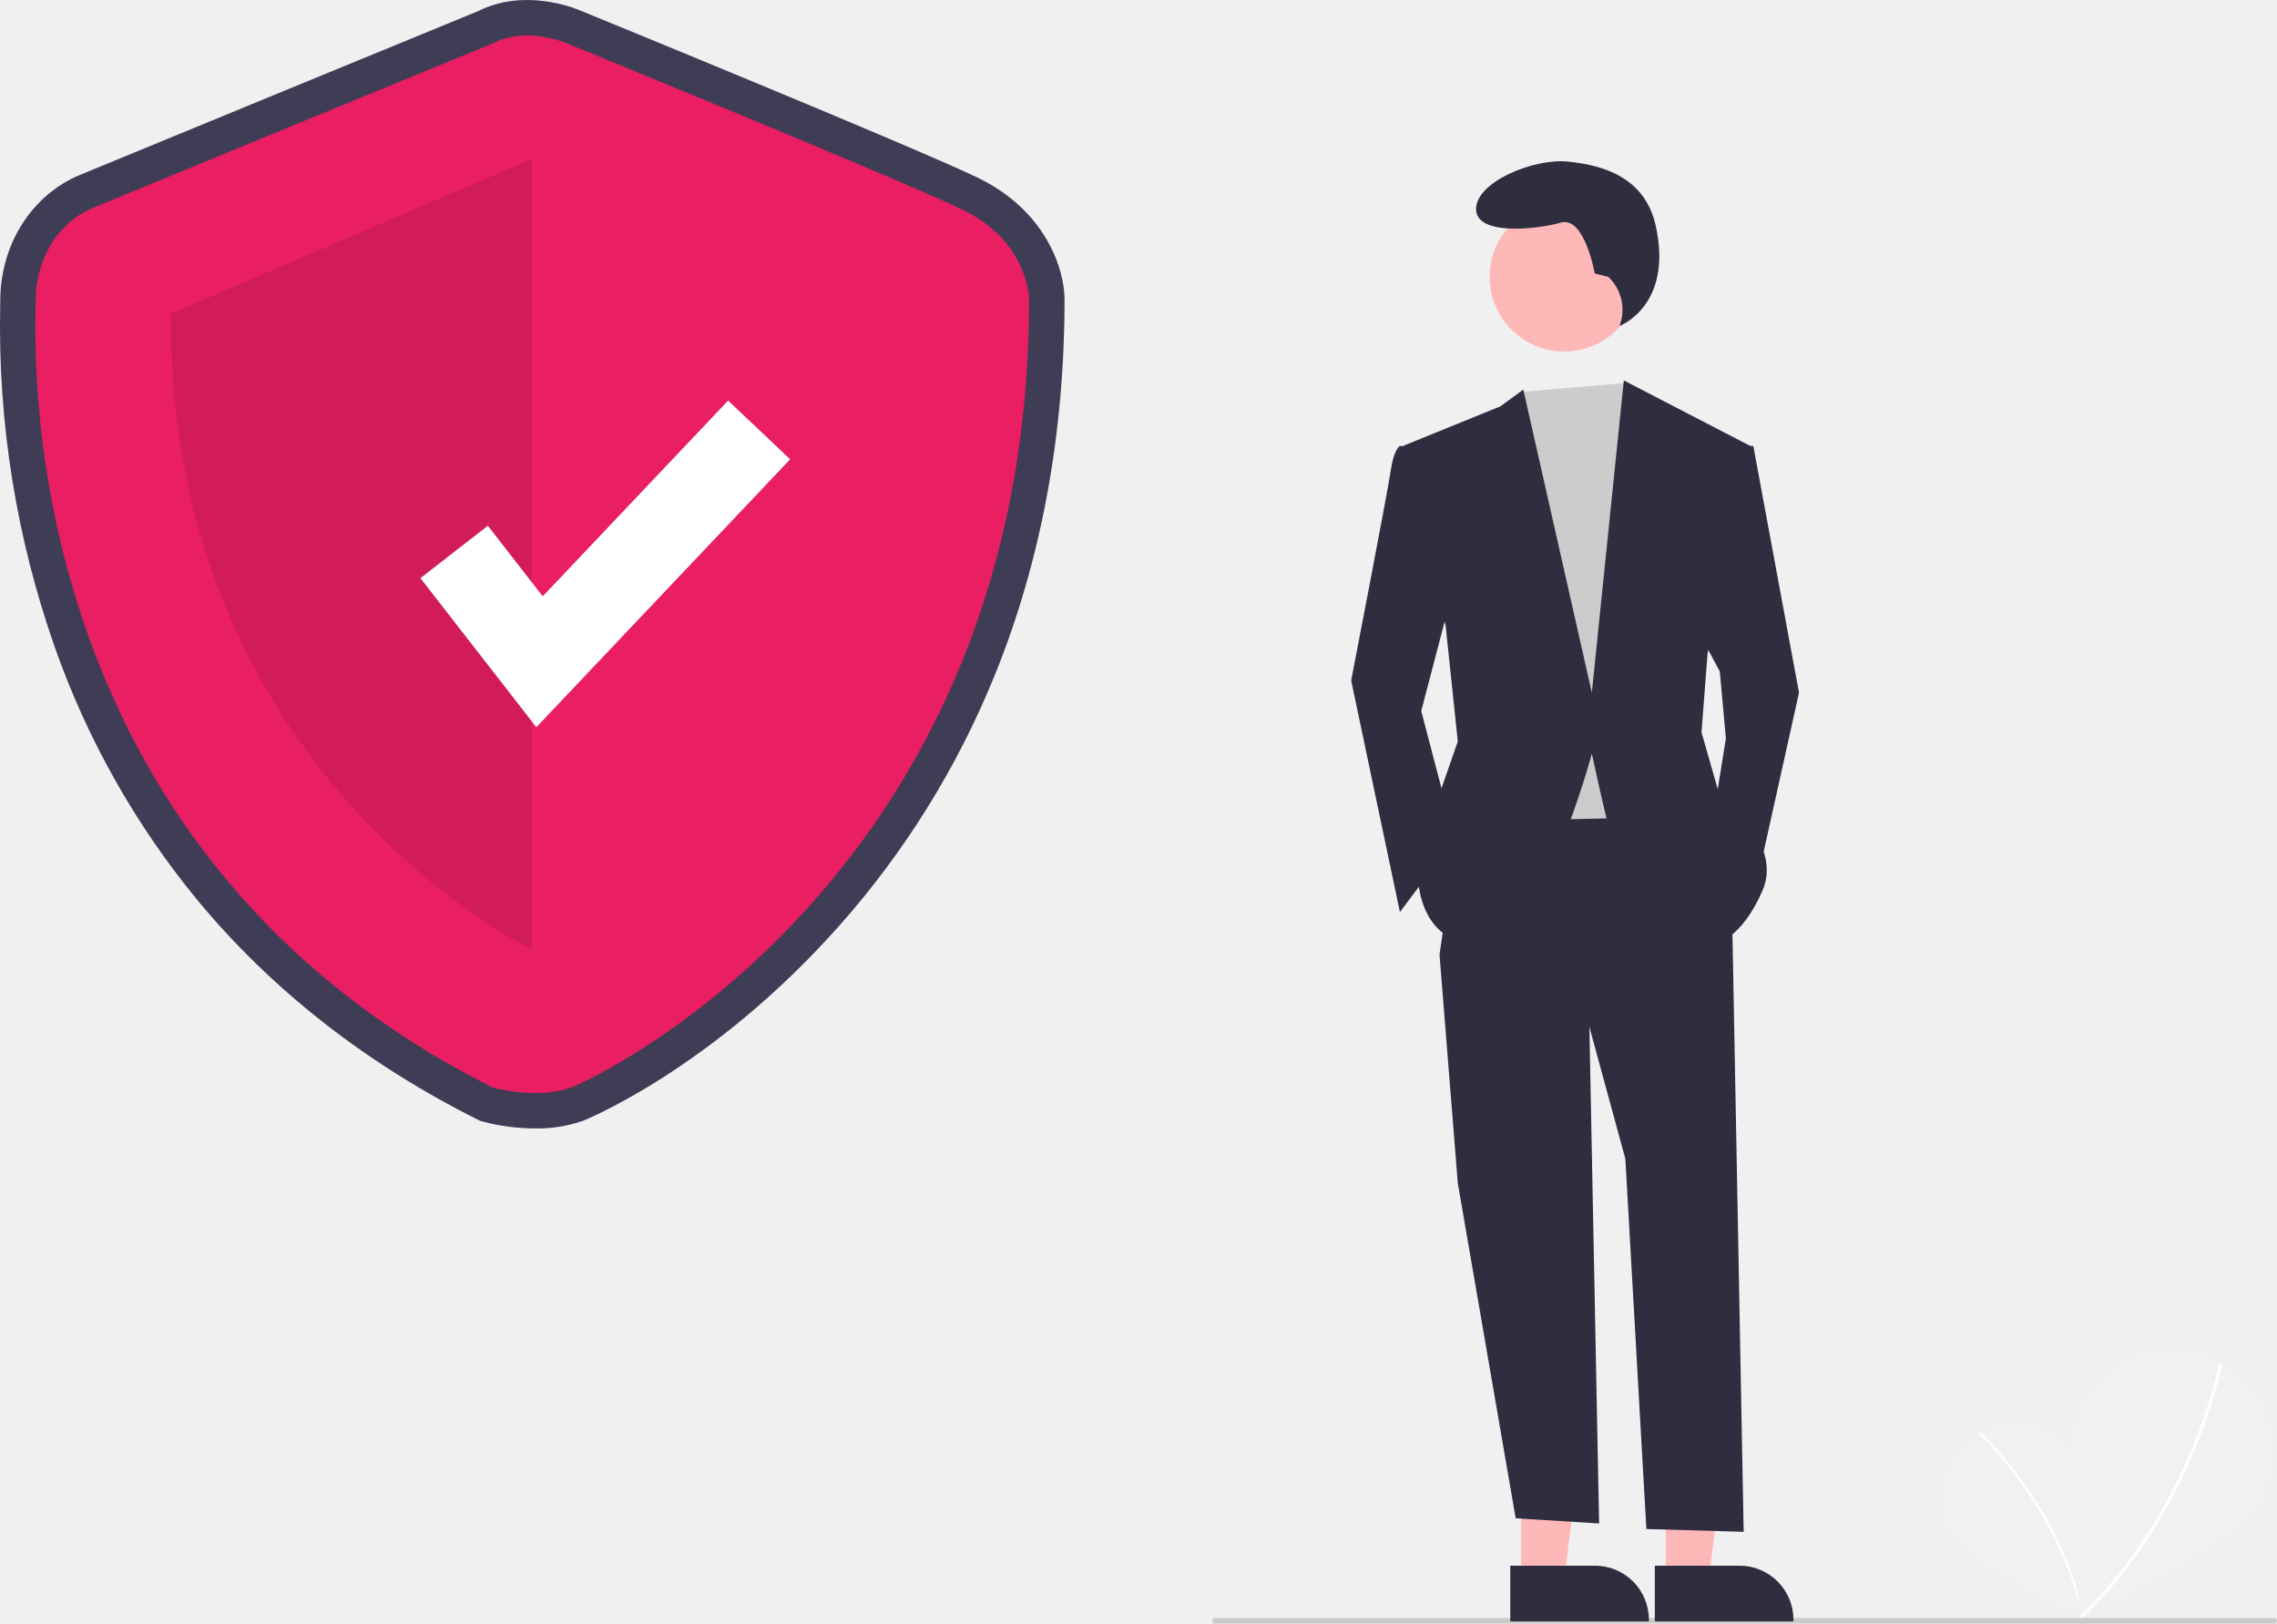
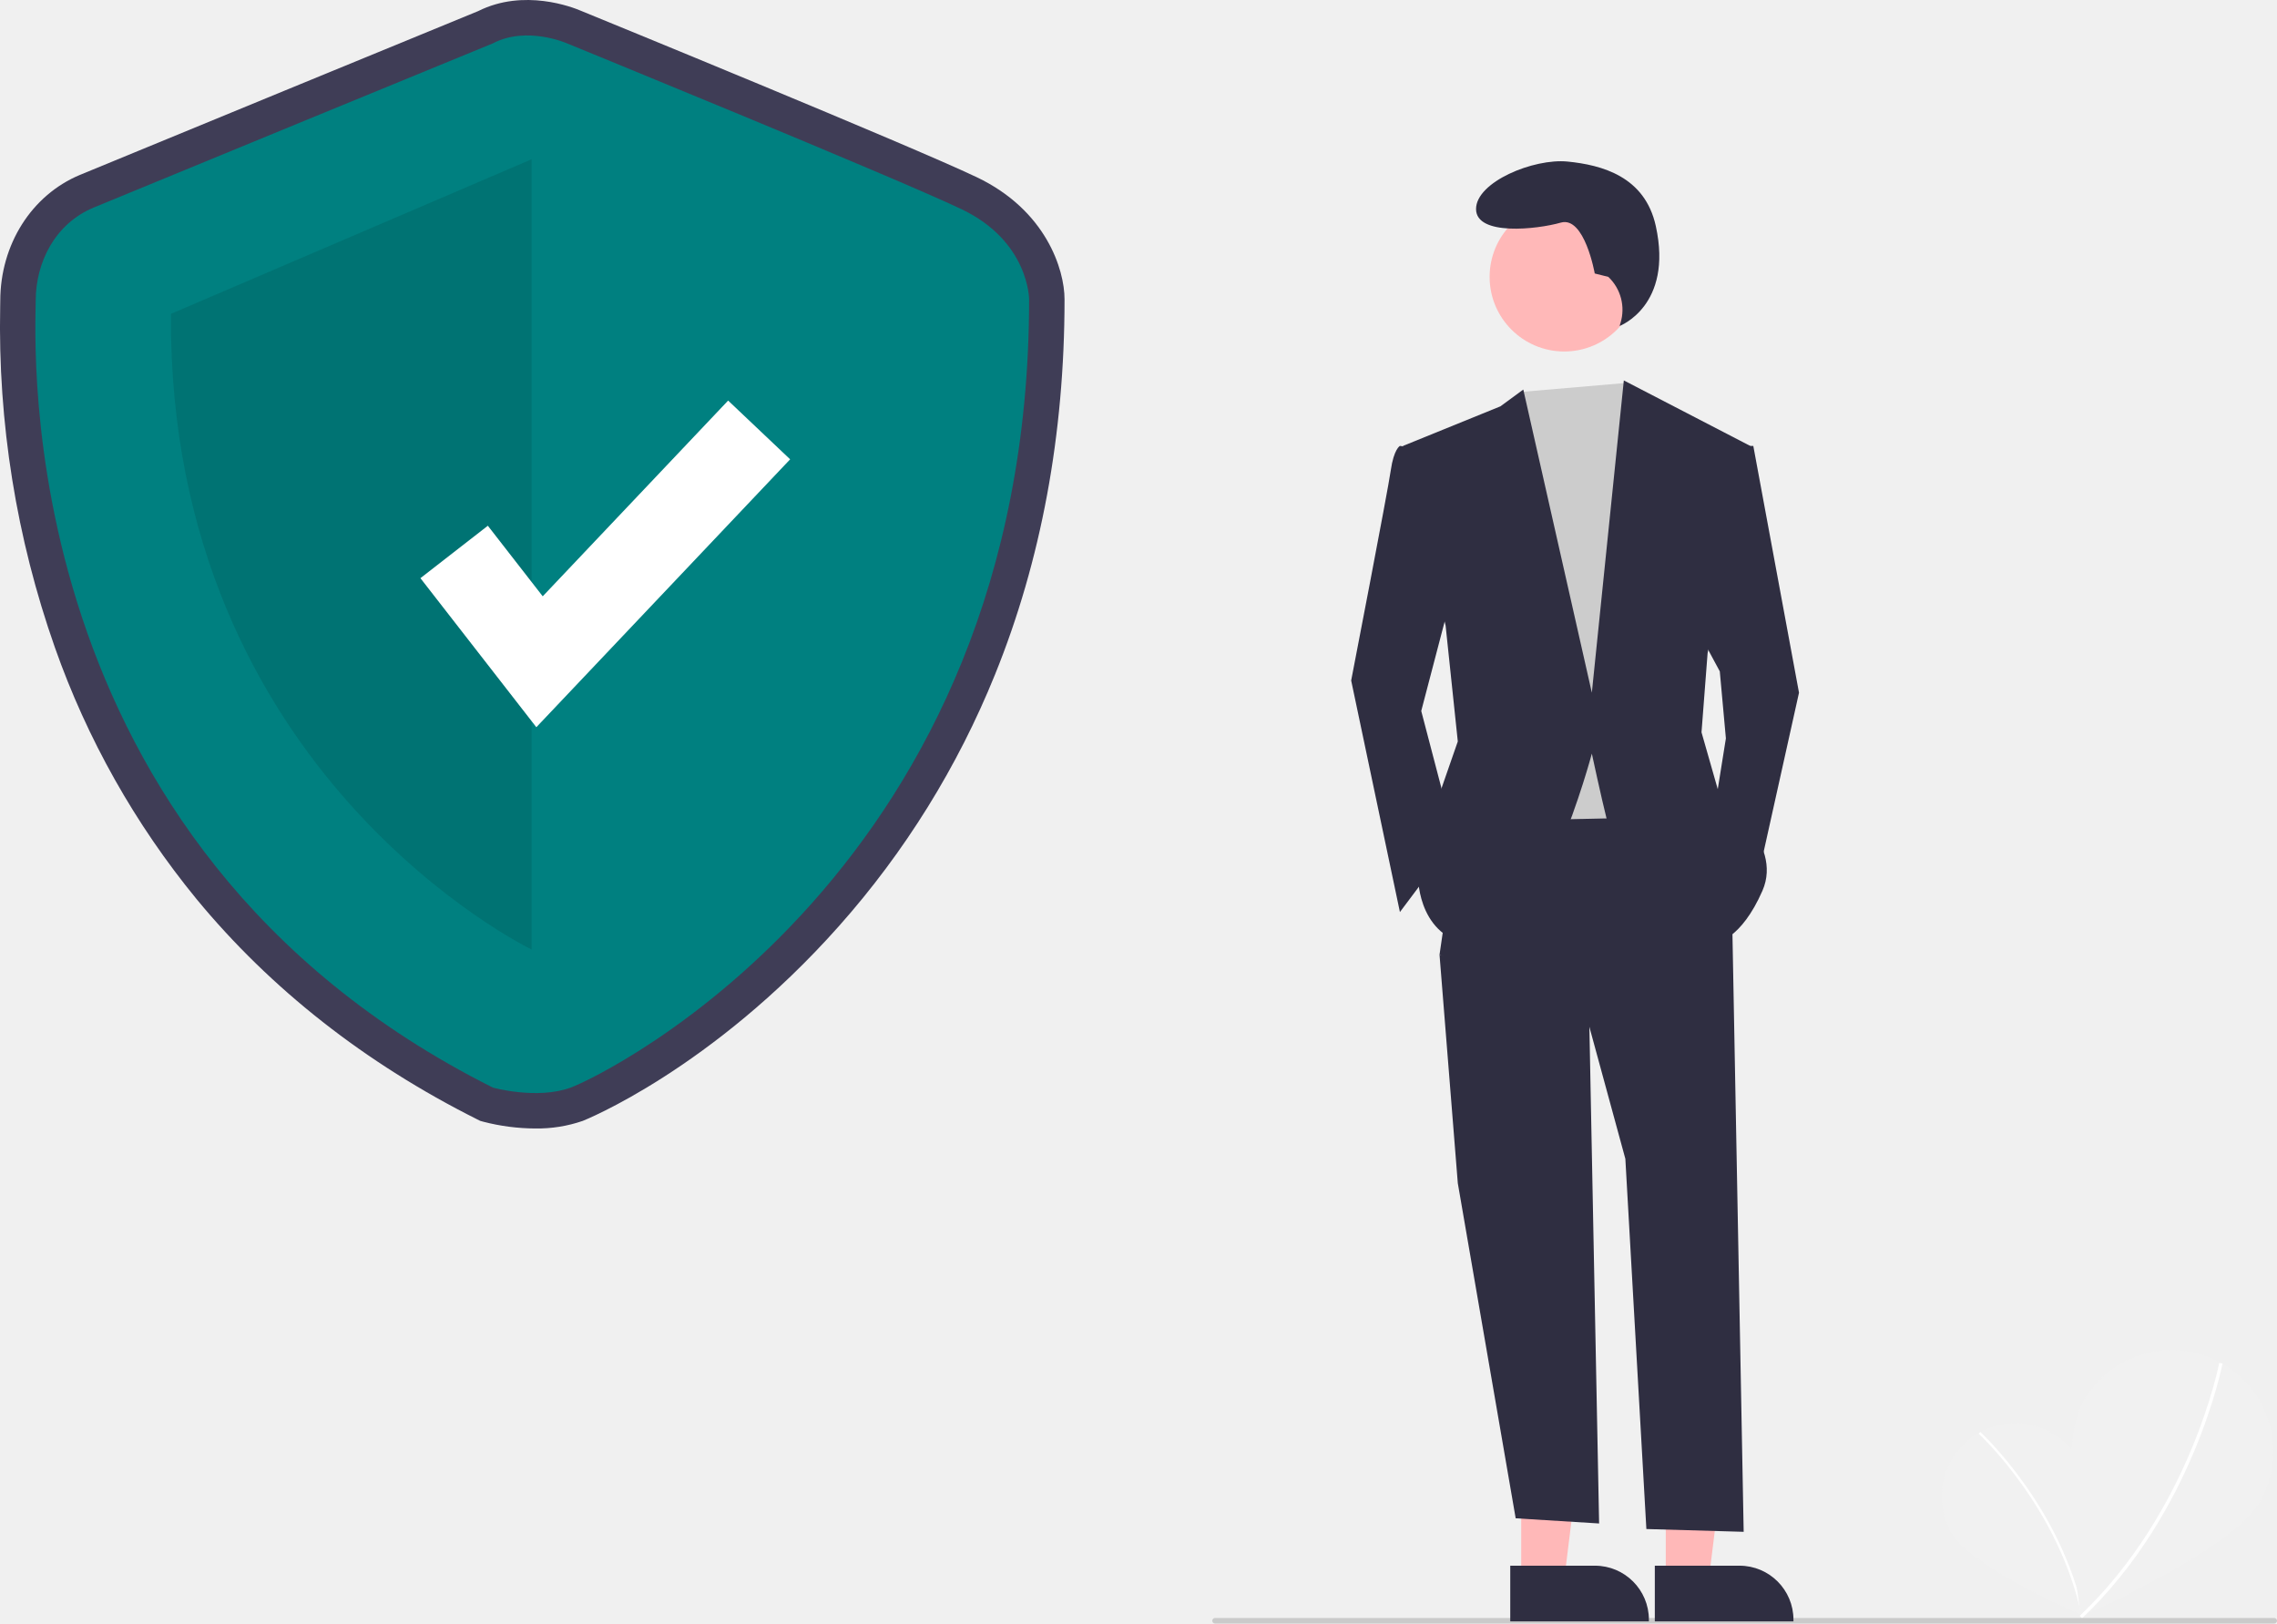
<svg xmlns="http://www.w3.org/2000/svg" data-name="Layer 1" width="819.07" height="584" viewBox="0 0 819.07 584">
  <path d="M938.366,683.359c7.184,12.698,1.092,55.585,1.092,55.585s-39.891-16.886-47.073-29.578a26.413,26.413,0,0,1,45.981-26.007Z" transform="translate(-190.4648 -158)" fill="#f1f1f1" />
  <path d="M940.037,738.889l-.847.179c-8.162-38.778-36.666-65.075-36.952-65.336l.583-.641C903.109,673.354,931.815,699.83,940.037,738.889Z" transform="translate(-190.4648 -158)" fill="#fff" />
  <path d="M1003.638,697.818c-9.748,17.683-64.706,41.638-64.706,41.638s-9.061-59.263.682-76.941a36.556,36.556,0,1,1,64.025,35.302Z" transform="translate(-190.4648 -158)" fill="#f1f1f1" />
  <path d="M939.416,740.098l-.826-.869c39.769-37.769,50.064-90.445,50.164-90.973l1.178.222C989.833,649.009,979.475,702.055,939.416,740.098Z" transform="translate(-190.4648 -158)" fill="#fff" />
  <path d="M383.03,563.919a75.19,75.19,0,0,1-18.64-2.411l-1.2-.332-1.113-.558c-40.242-20.177-74.192-46.827-100.907-79.211a299.865,299.865,0,0,1-50.949-90.47,348.21,348.21,0,0,1-19.691-122.665c.017-.876.031-1.553.031-2.019,0-20.289,11.262-38.091,28.691-45.354,13.339-5.558,134.455-55.305,143.206-58.9,16.48-8.258,34.062-1.365,36.876-.16,6.311,2.58,118.275,48.375,142.471,59.896,24.936,11.874,31.589,33.206,31.589,43.938,0,48.588-8.415,93.998-25.011,134.967a312.517,312.517,0,0,1-56.162,90.511c-45.847,51.594-91.706,69.884-92.148,70.045A50.11,50.11,0,0,1,383.03,563.919Zm-10.785-26.714c3.976.891,13.129,2.228,19.096.052,7.579-2.764,45.962-22.668,81.83-63.032,49.557-55.769,74.702-125.875,74.739-208.372-.089-1.671-1.275-13.592-17.062-21.109C507.123,233.447,390.746,185.86,389.573,185.381l-.322-.136c-2.439-1.022-10.201-3.175-15.551-.371l-1.071.499c-1.297.533-129.863,53.338-143.575,59.051-9.592,3.997-13.009,13.897-13.009,21.83,0,.58-.015,1.423-.036,2.513C214.914,325.214,227.976,464.113,372.246,537.205Z" transform="translate(-190.4648 -158)" fill="#3f3d56" />
-   <path d="M367.789,173.586S238.054,226.87,224.154,232.662s-20.85,19.692-20.85,33.592S192.879,461.532,367.789,549.228c0,0,15.875,4.392,27.919,0s164.945-78.526,164.945-283.553c0,0,0-20.85-24.325-32.434s-141.934-59.655-141.934-59.655S379.951,167.215,367.789,173.586Z" transform="translate(-190.4648 -158)" fill="#e91e63" />
+   <path d="M367.789,173.586S238.054,226.87,224.154,232.662s-20.85,19.692-20.85,33.592S192.879,461.532,367.789,549.228c0,0,15.875,4.392,27.919,0s164.945-78.526,164.945-283.553c0,0,0-20.85-24.325-32.434s-141.934-59.655-141.934-59.655S379.951,167.215,367.789,173.586Z" transform="translate(-190.4648 -158)" fill="#008080" />
  <path d="M381.689,215.286V499.537S250.796,436.53,251.954,270.887Z" transform="translate(-190.4648 -158)" opacity="0.1" />
  <polygon points="192.931 261.581 151.235 207.969 175.483 189.11 195.226 214.494 261.921 144.088 284.224 165.219 192.931 261.581" fill="#fff" />
  <path d="M1008.535,742h-381a1,1,0,0,1,0-2h381a1,1,0,0,1,0,2Z" transform="translate(-190.4648 -158)" fill="#cacaca" />
  <polygon points="547.206 568.237 562.671 568.236 570.029 508.583 547.203 508.584 547.206 568.237" fill="#ffb8b8" />
  <path d="M733.725,721.188l30.458-.001h.001a19.411,19.411,0,0,1,19.41,19.41v.631l-49.868.002Z" transform="translate(-190.4648 -158)" fill="#2f2e41" />
  <polygon points="599.206 568.237 614.671 568.236 622.029 508.583 599.203 508.584 599.206 568.237" fill="#ffb8b8" />
  <path d="M785.725,721.188l30.458-.001h.001a19.411,19.411,0,0,1,19.41,19.41v.631l-49.868.002Z" transform="translate(-190.4648 -158)" fill="#2f2e41" />
  <polygon points="571.514 358.75 575.224 548 545.213 546.139 524.393 425.597 517.817 343.408 571.514 358.75" fill="#2f2e41" />
  <path d="M813.483,484.971,817.689,709l-35-1-7.56-133.17-13.15-48.217-53.696-25.204,8.767-60.271,78.9-1.096Z" transform="translate(-190.4648 -158)" fill="#2f2e41" />
  <circle cx="562.676" cy="99.594" r="26.838" fill="#ffb8b8" />
  <polygon points="584.936 137.738 589.047 143.966 600.006 174.649 591.239 294.095 539.734 295.192 533.16 158.211 546.933 140.995 584.936 137.738" fill="#ccc" />
  <path d="M702.803,319.499l-8.767-1.096s-2.192,1.096-3.288,8.767-14.246,75.613-14.246,75.613l17.533,83.284,19.725-26.3-12.054-46.025,12.054-46.025Z" transform="translate(-190.4648 -158)" fill="#2f2e41" />
  <polygon points="624.114 160.404 630.689 160.404 647.127 249.166 631.785 318.204 616.443 293 620.826 265.604 618.635 241.496 610.964 227.249 624.114 160.404" fill="#2f2e41" />
  <path d="M768.999,257.594l-4.88-1.22s-3.66-20.739-12.199-18.299-30.498,4.88-30.498-4.88,20.739-18.299,32.938-17.079,27.779,5.267,31.718,23.178c6.314,28.713-13.026,35.965-13.026,35.965l.322-1.045a16.282,16.282,0,0,0-4.374-16.621Z" transform="translate(-190.4648 -158)" fill="#2f2e41" />
  <path d="M695.132,318.403l35.067-14.246,8.219-6.027,24.656,109.036,11.506-112.324,45.477,23.561L804.716,392.92l-2.192,28.492,6.575,23.013s23.013,16.438,15.342,33.971-16.438,18.629-16.438,18.629-37.259-35.067-39.45-43.834-5.479-24.108-5.479-24.108-18.629,70.134-40.546,69.038-21.917-24.108-21.917-24.108l5.479-24.108,8.767-25.204-4.383-41.642Z" transform="translate(-190.4648 -158)" fill="#2f2e41" />
</svg>
